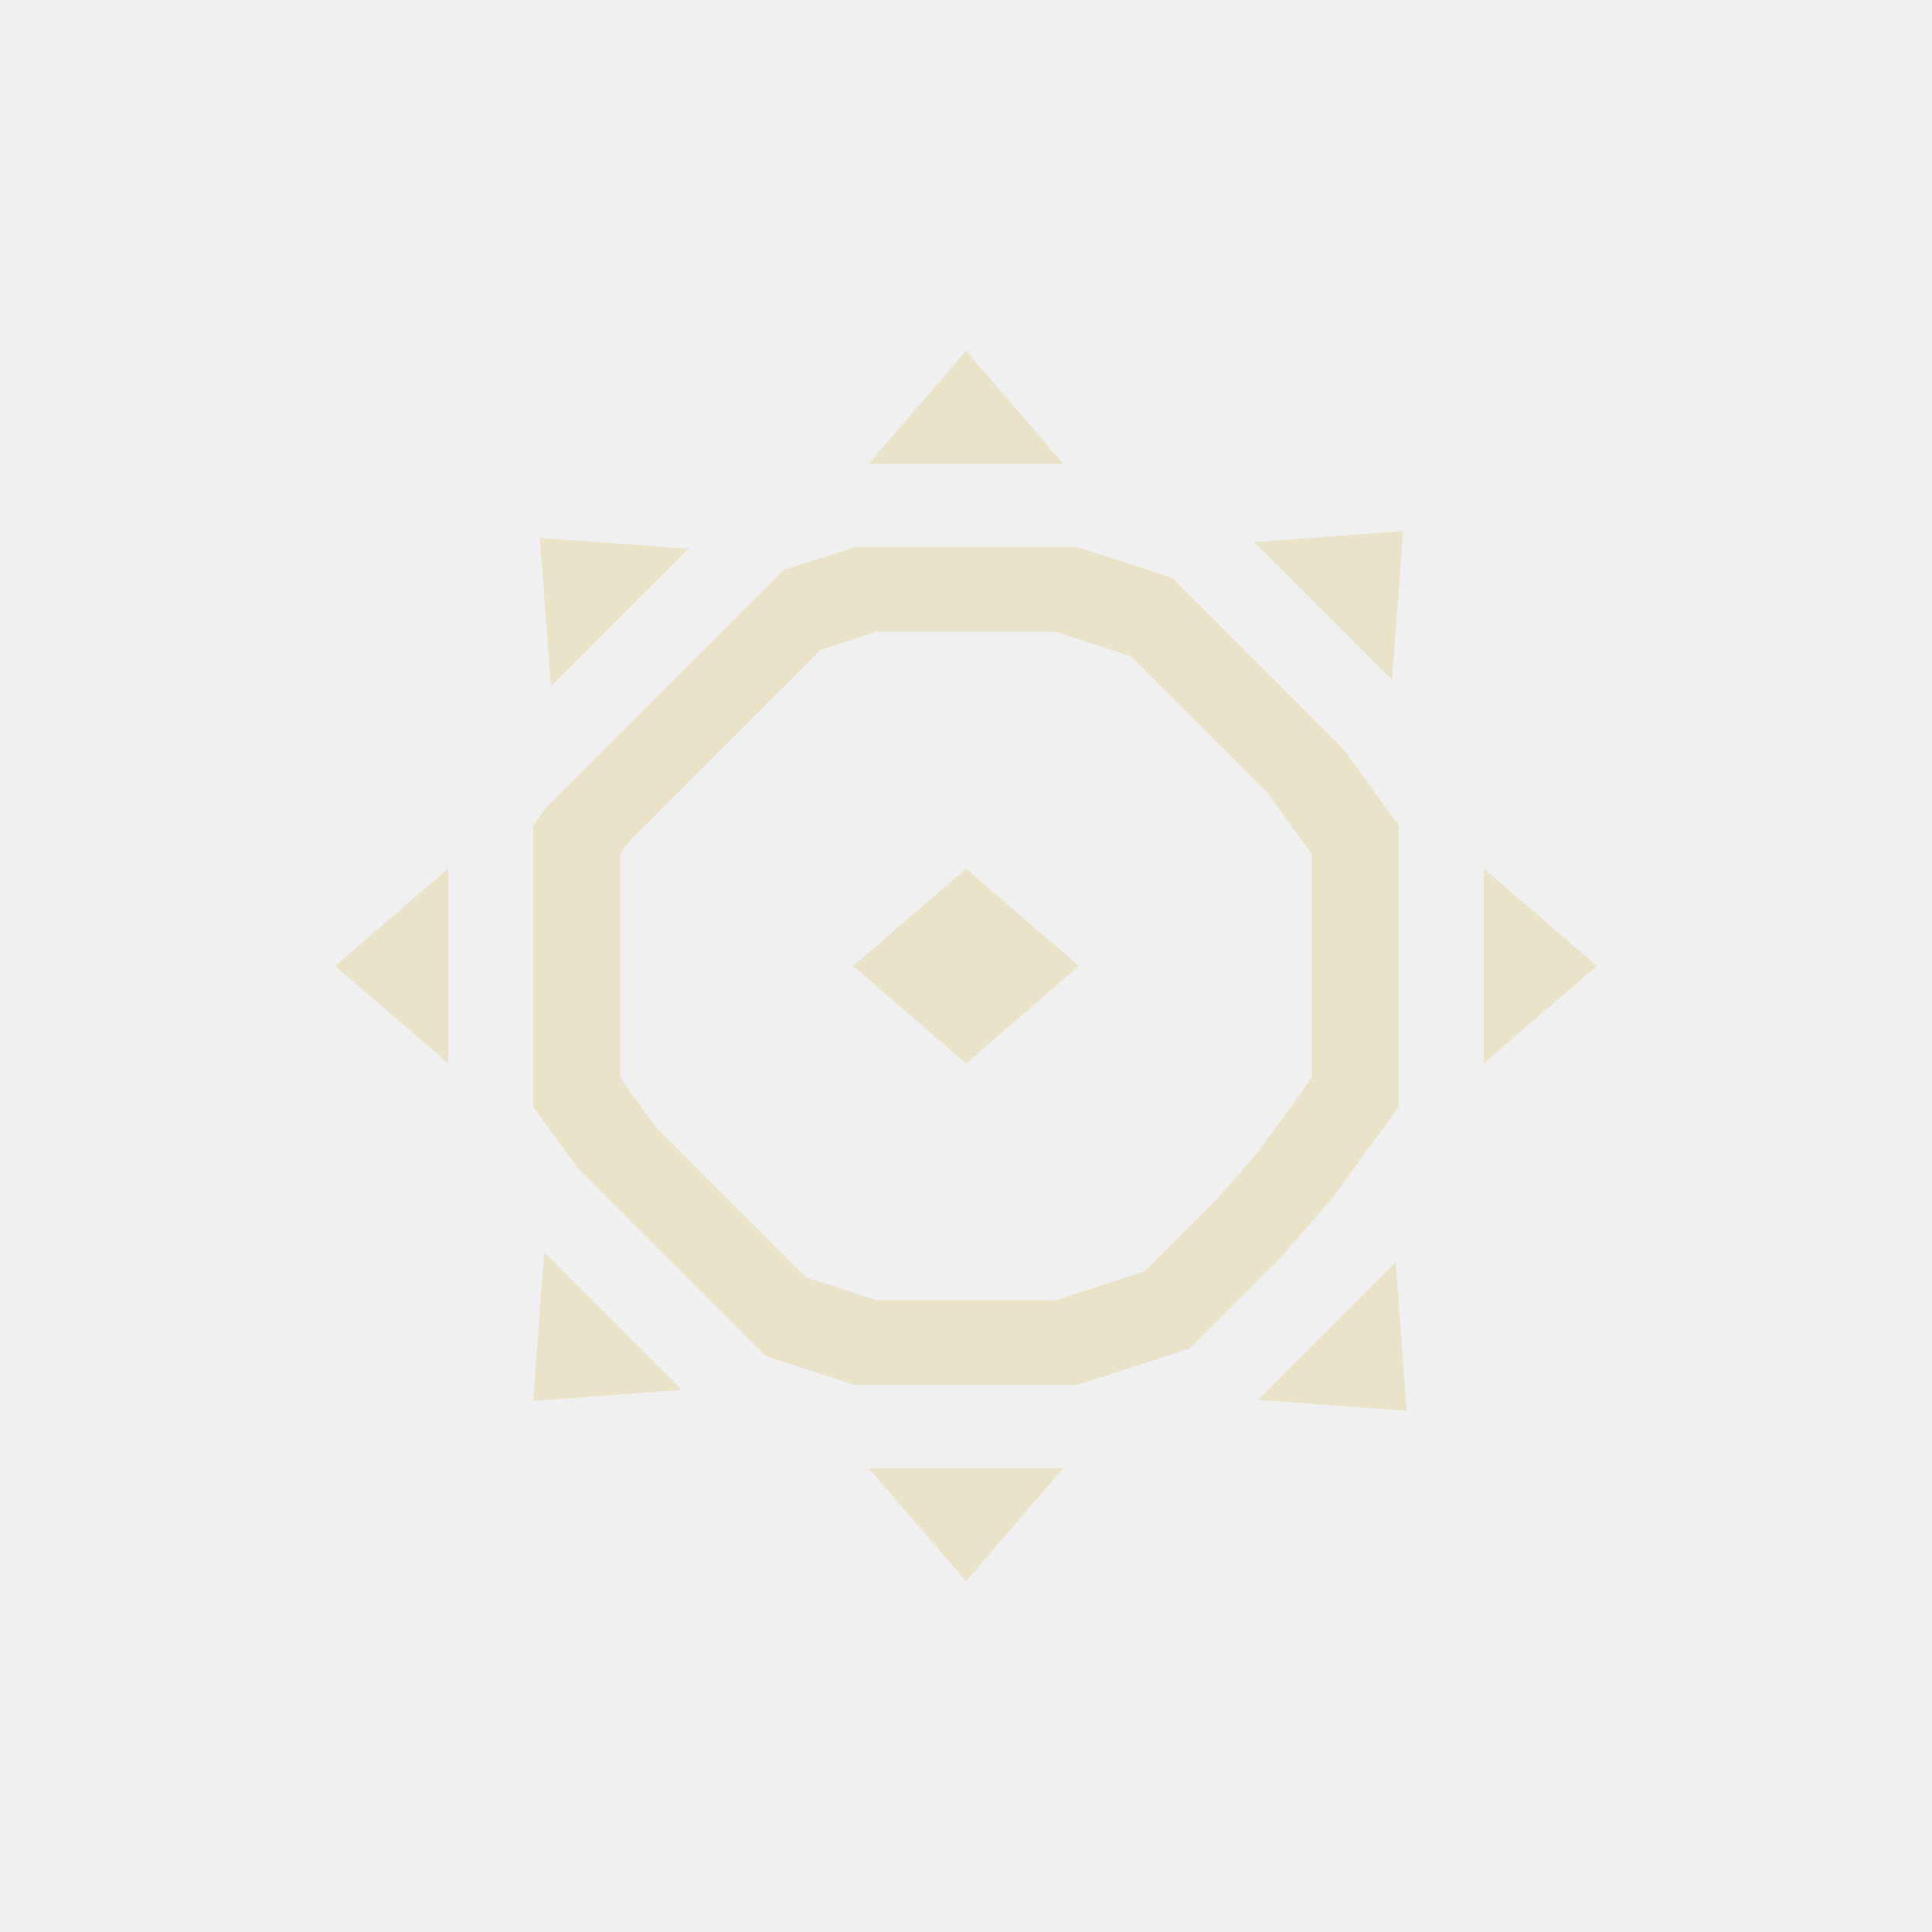
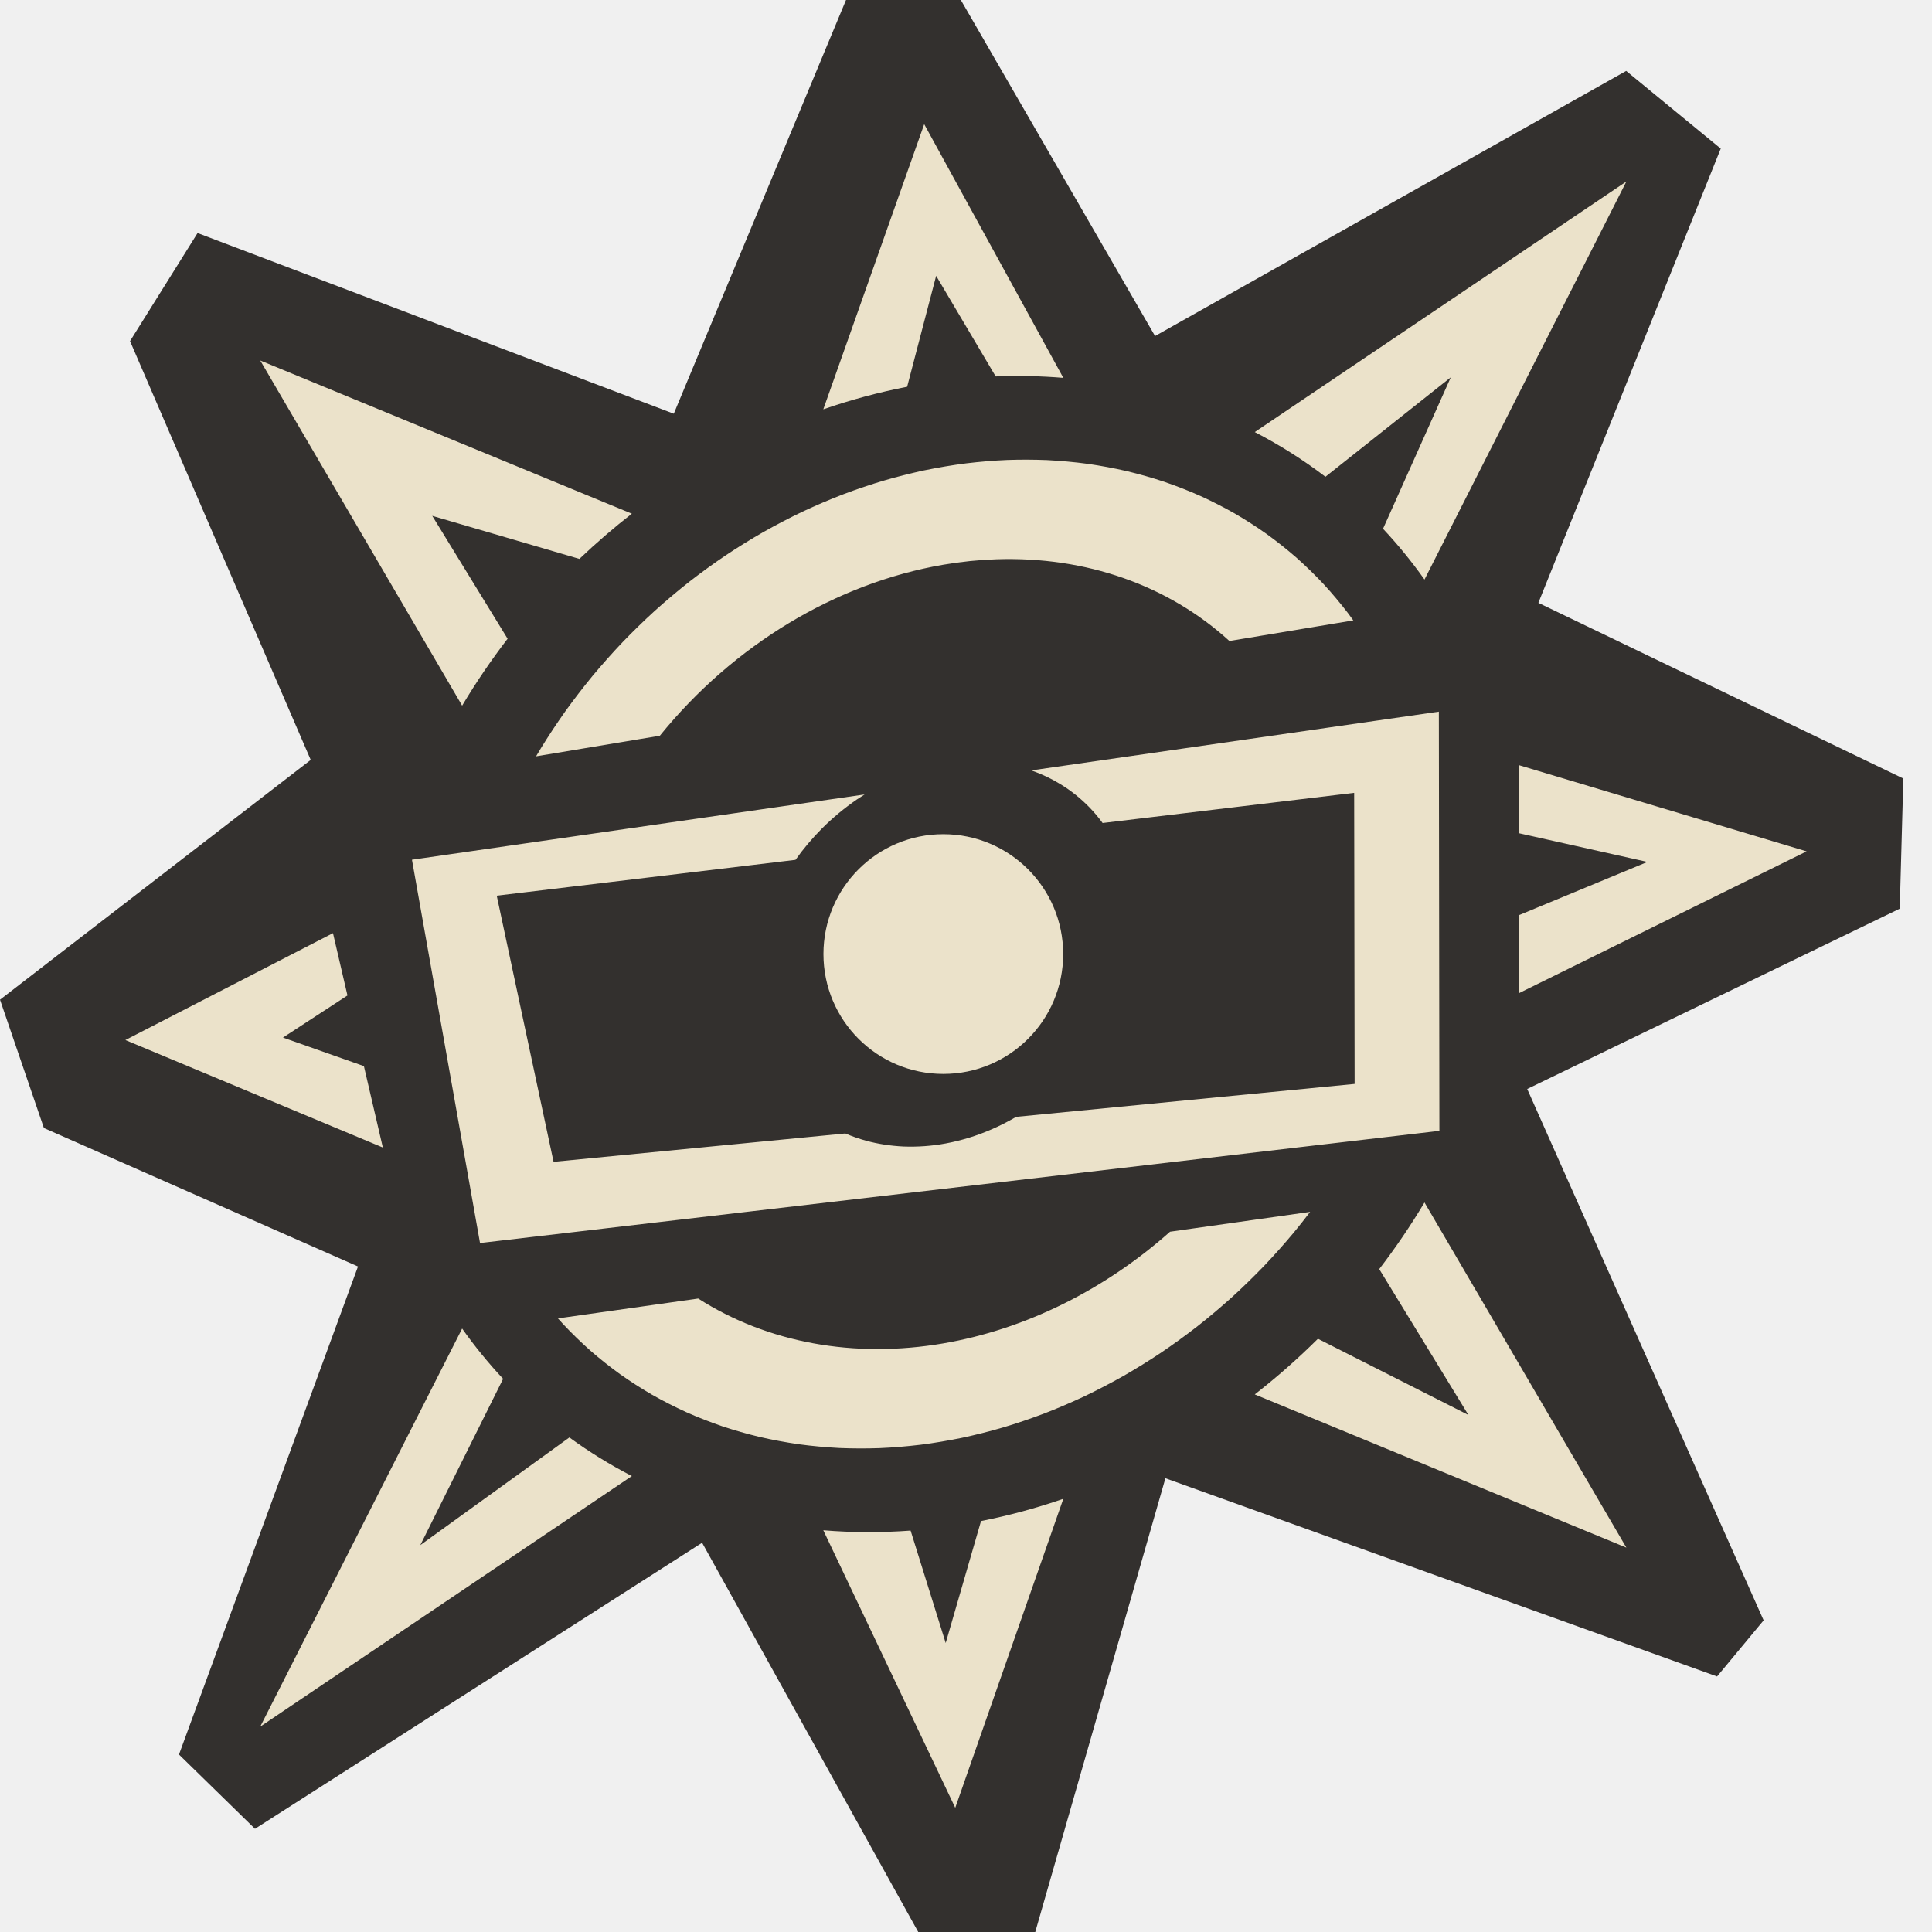
- <svg xmlns="http://www.w3.org/2000/svg" width="512mm" height="512mm" viewBox="0 0 512 512" version="1.1" id="svg1">
-   <defs id="defs1" />
-   <g id="g108">
-     <path style="opacity:1;fill:#ebe2ca;fill-opacity:1;stroke:#9f9f9f;stroke-width:0" d="m 230.213,122.911 25.787,-29.916 25.787,29.916 z" id="path85" />
-     <path style="opacity:1;fill:#ebe2ca;fill-opacity:1;stroke:#9f9f9f;stroke-width:0" d="m 230.213,389.089 25.787,29.916 25.787,-29.916 z" id="path86" />
-     <path style="opacity:1;fill:#ebe2ca;fill-opacity:1;stroke:#9f9f9f;stroke-width:0" d="m 393.251,230.213 29.916,25.787 -29.916,25.787 z" id="path87" />
-     <path style="opacity:1;fill:#ebe2ca;fill-opacity:1;stroke:#9f9f9f;stroke-width:0" d="m 118.749,230.213 -29.916,25.787 29.916,25.787 z" id="path88" />
-     <path id="path89" style="opacity:1;fill:#ebe2ca;fill-opacity:1;stroke:#9f9f9f;stroke-width:0" d="M 256,230.213 226.085,256 256,281.787 285.915,256 Z" />
-     <path style="opacity:1;fill:#ebe2ca;fill-opacity:1;stroke:#9f9f9f;stroke-width:0" d="m 180.681,368.342 -39.387,2.92 2.92,-39.387 z" id="path90" />
-     <path style="opacity:1;fill:#ebe2ca;fill-opacity:1;stroke:#9f9f9f;stroke-width:0" d="m 368.897,180.126 2.92,-39.387 -39.387,2.92 z" id="path92" />
-     <path style="opacity:1;fill:#ebe2ca;fill-opacity:1;stroke:#9f9f9f;stroke-width:0" d="m 369.856,334.496 2.92,39.387 -39.387,-2.92 z" id="path93" />
-     <path style="opacity:1;fill:#ebe2ca;fill-opacity:1;stroke:#9f9f9f;stroke-width:0" d="m 182.47,145.449 -39.387,-2.92 2.92,39.387 z" id="path94" />
-     <path id="path96" style="opacity:1;fill:#ebe2ca;fill-opacity:1;stroke:#9f9f9f;stroke-width:0" d="m 226.401,145.008 -18.791,6.106 -43.517,43.517 -0.003,0.003 -19.343,19.342 -3.454,4.754 v 74.541 l 11.939,16.433 49.646,49.646 23.522,7.643 h 59.198 l 29.723,-9.657 24.472,-24.472 13.403,-15.493 17.509,-24.099 V 218.73 l -14.575,-20.061 -19.531,-19.531 -26.01,-26.01 -24.992,-8.12 z m 53.231,22.372 19.954,6.483 20.767,20.767 15.594,15.594 11.637,16.017 v 59.516 l -13.98,19.242 -10.701,12.37 -19.54,19.539 -23.731,7.711 H 232.367 l -18.781,-6.102 -39.638,-39.638 -9.533,-13.121 v -59.516 l 2.757,-3.795 15.444,-15.444 0.002,-0.002 34.746,-34.745 15.003,-4.875 z" />
-   </g>
+ <svg xmlns="http://www.w3.org/2000/svg" width="512mm" height="512mm" viewBox="0 0 512 512" version="1.1" id="svg1" xml:space="preserve">
+   <defs id="defs1">
+     <style id="style1">
+       .cls-1 {
+         fill: #fff;
+         fill-rule: evenodd;
+       }
+     </style>
+     <style id="style1-7">
+       .cls-1 {
+         fill: #fff;
+         fill-rule: evenodd;
+       }
+     </style>
+   </defs>
+   <path style="fill:#33302e;stroke-width:0.265" d="M 82.343,201.381 34.459,90.398 52.359,61.757 178.558,109.641 224.204,0 h 30.431 l 51.464,89.055 124.856,-70.26 25.061,20.586 -48.331,120.381 96.72,46.556 -0.949,34.492 -98.729,47.782 62.655,140.816 -12.341,14.873 -146.195,-52.529 -34.492,120.247 H 243.342 L 186.067,408.841 67.575,484.657 47.436,464.967 94.873,335.635 11.635,298.939 0,264.928 Z" id="path2" />
+   <path id="path6" style="fill:#ebe2ca;fill-opacity:1;stroke-width:0.265" d="m 244.924,32.91 -26.74,75.561 c 7.325,-2.528 14.752,-4.525 22.219,-5.975 l 7.686,-29.398 15.775,26.657 c 6.021,-0.237 12.007,-0.11 17.927,0.382 z m 186.083,15.188 -98.48,66.407 c 6.621,3.418 12.881,7.382 18.73,11.847 l -0.002,-0.002 33.22,-26.354 -17.959,40.133 c 3.953,4.21 7.624,8.703 10.988,13.46 z M 68.968,95.535 122.471,187.004 c 3.663,-6.14 7.691,-12.063 12.05,-17.735 l -0.002,0.002 -19.969,-32.569 38.999,11.411 h 5.2e-4 c 4.427,-4.218 9.066,-8.218 13.897,-11.979 z M 266.958,121.898 c -3.626,0.154 -7.268,0.458 -10.919,0.896 -3.685,0.467 -7.375,1.098 -11.062,1.85 -0.153,0.029 -0.307,0.059 -0.46,0.089 -3.364,0.766 -6.724,1.581 -10.069,2.565 -3.661,1.07 -7.3,2.309 -10.913,3.67 -3.644,1.387 -7.249,2.943 -10.819,4.607 -3.528,1.682 -7.009,3.504 -10.445,5.436 -3.36,1.929 -6.666,3.976 -9.915,6.136 -3.265,2.202 -6.462,4.523 -9.592,6.948 -3.146,2.467 -6.203,5.057 -9.191,7.733 -2.94,2.678 -5.789,5.459 -8.556,8.324 -2.743,2.887 -5.389,5.863 -7.942,8.917 -2.527,3.075 -4.95,6.228 -7.272,9.45 -2.274,3.21 -4.438,6.487 -6.492,9.824 -0.423,0.695 -0.84,1.392 -1.252,2.092 l 32.803,-5.457 a 94.72,112.394 42.552 0 1 75.125,-45.322 94.72,112.394 42.552 0 1 14.151,-1.449 94.72,112.394 42.552 0 1 61.673,21.664 l 32.83,-5.461 c -0.458,-0.638 -0.922,-1.271 -1.391,-1.9 -2.033,-2.649 -4.173,-5.206 -6.426,-7.657 -2.311,-2.478 -4.746,-4.832 -7.272,-7.086 -2.529,-2.207 -5.166,-4.288 -7.888,-6.263 -2.744,-1.943 -5.583,-3.758 -8.502,-5.458 -2.942,-1.666 -5.965,-3.205 -9.061,-4.619 -3.113,-1.382 -6.302,-2.623 -9.55,-3.743 -3.235,-1.073 -6.531,-2.011 -9.881,-2.816 -3.42,-0.794 -6.897,-1.433 -10.413,-1.945 -3.527,-0.477 -7.097,-0.794 -10.696,-0.99 -3.512,-0.141 -7.046,-0.161 -10.603,-0.036 z m 114.353,66.697 -107.955,15.566 0.074,0.046 c 2.669,0.947 5.216,2.145 7.585,3.608 2.827,1.708 5.395,3.788 7.69,6.137 1.259,1.298 2.426,2.688 3.498,4.156 l 66.666,-7.994 0.12,77.139 -89.695,8.722 v 5.1e-4 h -5.1e-4 c -2.118,1.243 -4.293,2.356 -6.513,3.311 -3.962,1.731 -8.052,2.979 -12.15,3.737 -3.753,0.698 -7.507,0.95 -11.18,0.815 -3.426,-0.169 -6.781,-0.67 -9.986,-1.549 -1.868,-0.522 -3.689,-1.157 -5.445,-1.911 l -77.321,7.519 -15.061,-70.534 79.183,-9.495 c 2.077,-2.943 4.43,-5.71 6.974,-8.275 2.858,-2.87 5.99,-5.45 9.292,-7.726 0.674,-0.455 1.355,-0.897 2.042,-1.325 l -119.956,17.297 18.037,101.577 254.245,-29.729 z m 21.242,14.184 v 18.037 l 34.026,7.608 -34.026,14.097 v 20.669 l 76.221,-37.568 z m -152.565,18.291 a 31.765,31.765 0 0 0 -31.766,31.766 31.765,31.765 0 0 0 31.766,31.765 31.765,31.765 0 0 0 31.765,-31.765 31.765,31.765 0 0 0 -31.765,-31.766 z M 88.242,247.296 33.226,275.619 101.456,304.101 96.438,282.528 74.988,274.966 92.083,263.809 Z m 289.262,71.37 c -3.647,6.113 -7.655,12.011 -11.992,17.659 l 23.631,38.659 -39.877,-20.192 0.001,-0.002 c -5.272,5.244 -10.864,10.172 -16.74,14.746 l 98.48,40.6 z m -30.3,2.493 -37.126,5.258 a 94.72,112.394 42.552 0 1 -60.09,29.597 94.72,112.394 42.552 0 1 -64.957,-11.887 l -37.168,5.264 c 0.425,0.479 0.854,0.955 1.288,1.426 2.311,2.478 4.746,4.831 7.272,7.085 2.529,2.207 5.166,4.288 7.888,6.263 2.744,1.943 5.583,3.758 8.501,5.458 2.942,1.666 5.965,3.205 9.062,4.619 3.113,1.382 6.302,2.623 9.55,3.743 3.235,1.073 6.531,2.012 9.881,2.817 3.42,0.794 6.897,1.432 10.413,1.944 3.527,0.477 7.097,0.795 10.695,0.99 3.512,0.141 7.046,0.16 10.603,0.035 3.626,-0.154 7.268,-0.458 10.919,-0.896 3.685,-0.467 7.375,-1.098 11.062,-1.85 3.619,-0.779 7.23,-1.691 10.827,-2.737 3.626,-1.079 7.232,-2.308 10.812,-3.659 3.609,-1.388 7.18,-2.928 10.719,-4.58 3.494,-1.674 6.945,-3.476 10.349,-5.393 3.36,-1.929 6.666,-3.975 9.915,-6.135 3.265,-2.202 6.462,-4.524 9.592,-6.948 3.146,-2.467 6.203,-5.057 9.191,-7.733 2.94,-2.678 5.789,-5.459 8.556,-8.324 2.743,-2.887 5.389,-5.862 7.942,-8.916 1.47,-1.788 2.904,-3.603 4.304,-5.443 z m -224.733,30.923 -53.503,105.491 98.48,-66.407 c -5.808,-2.998 -11.337,-6.416 -16.555,-10.224 l -39.507,28.531 21.944,-44.068 c -3.904,-4.17 -7.532,-8.618 -10.86,-13.323 z m 159.32,45.117 c -7.192,2.482 -14.482,4.452 -21.812,5.896 l -9.359,32.326 -9.298,-29.8 c -7.777,0.575 -15.513,0.546 -23.139,-0.087 l 34.968,73.556 z" />
</svg>
